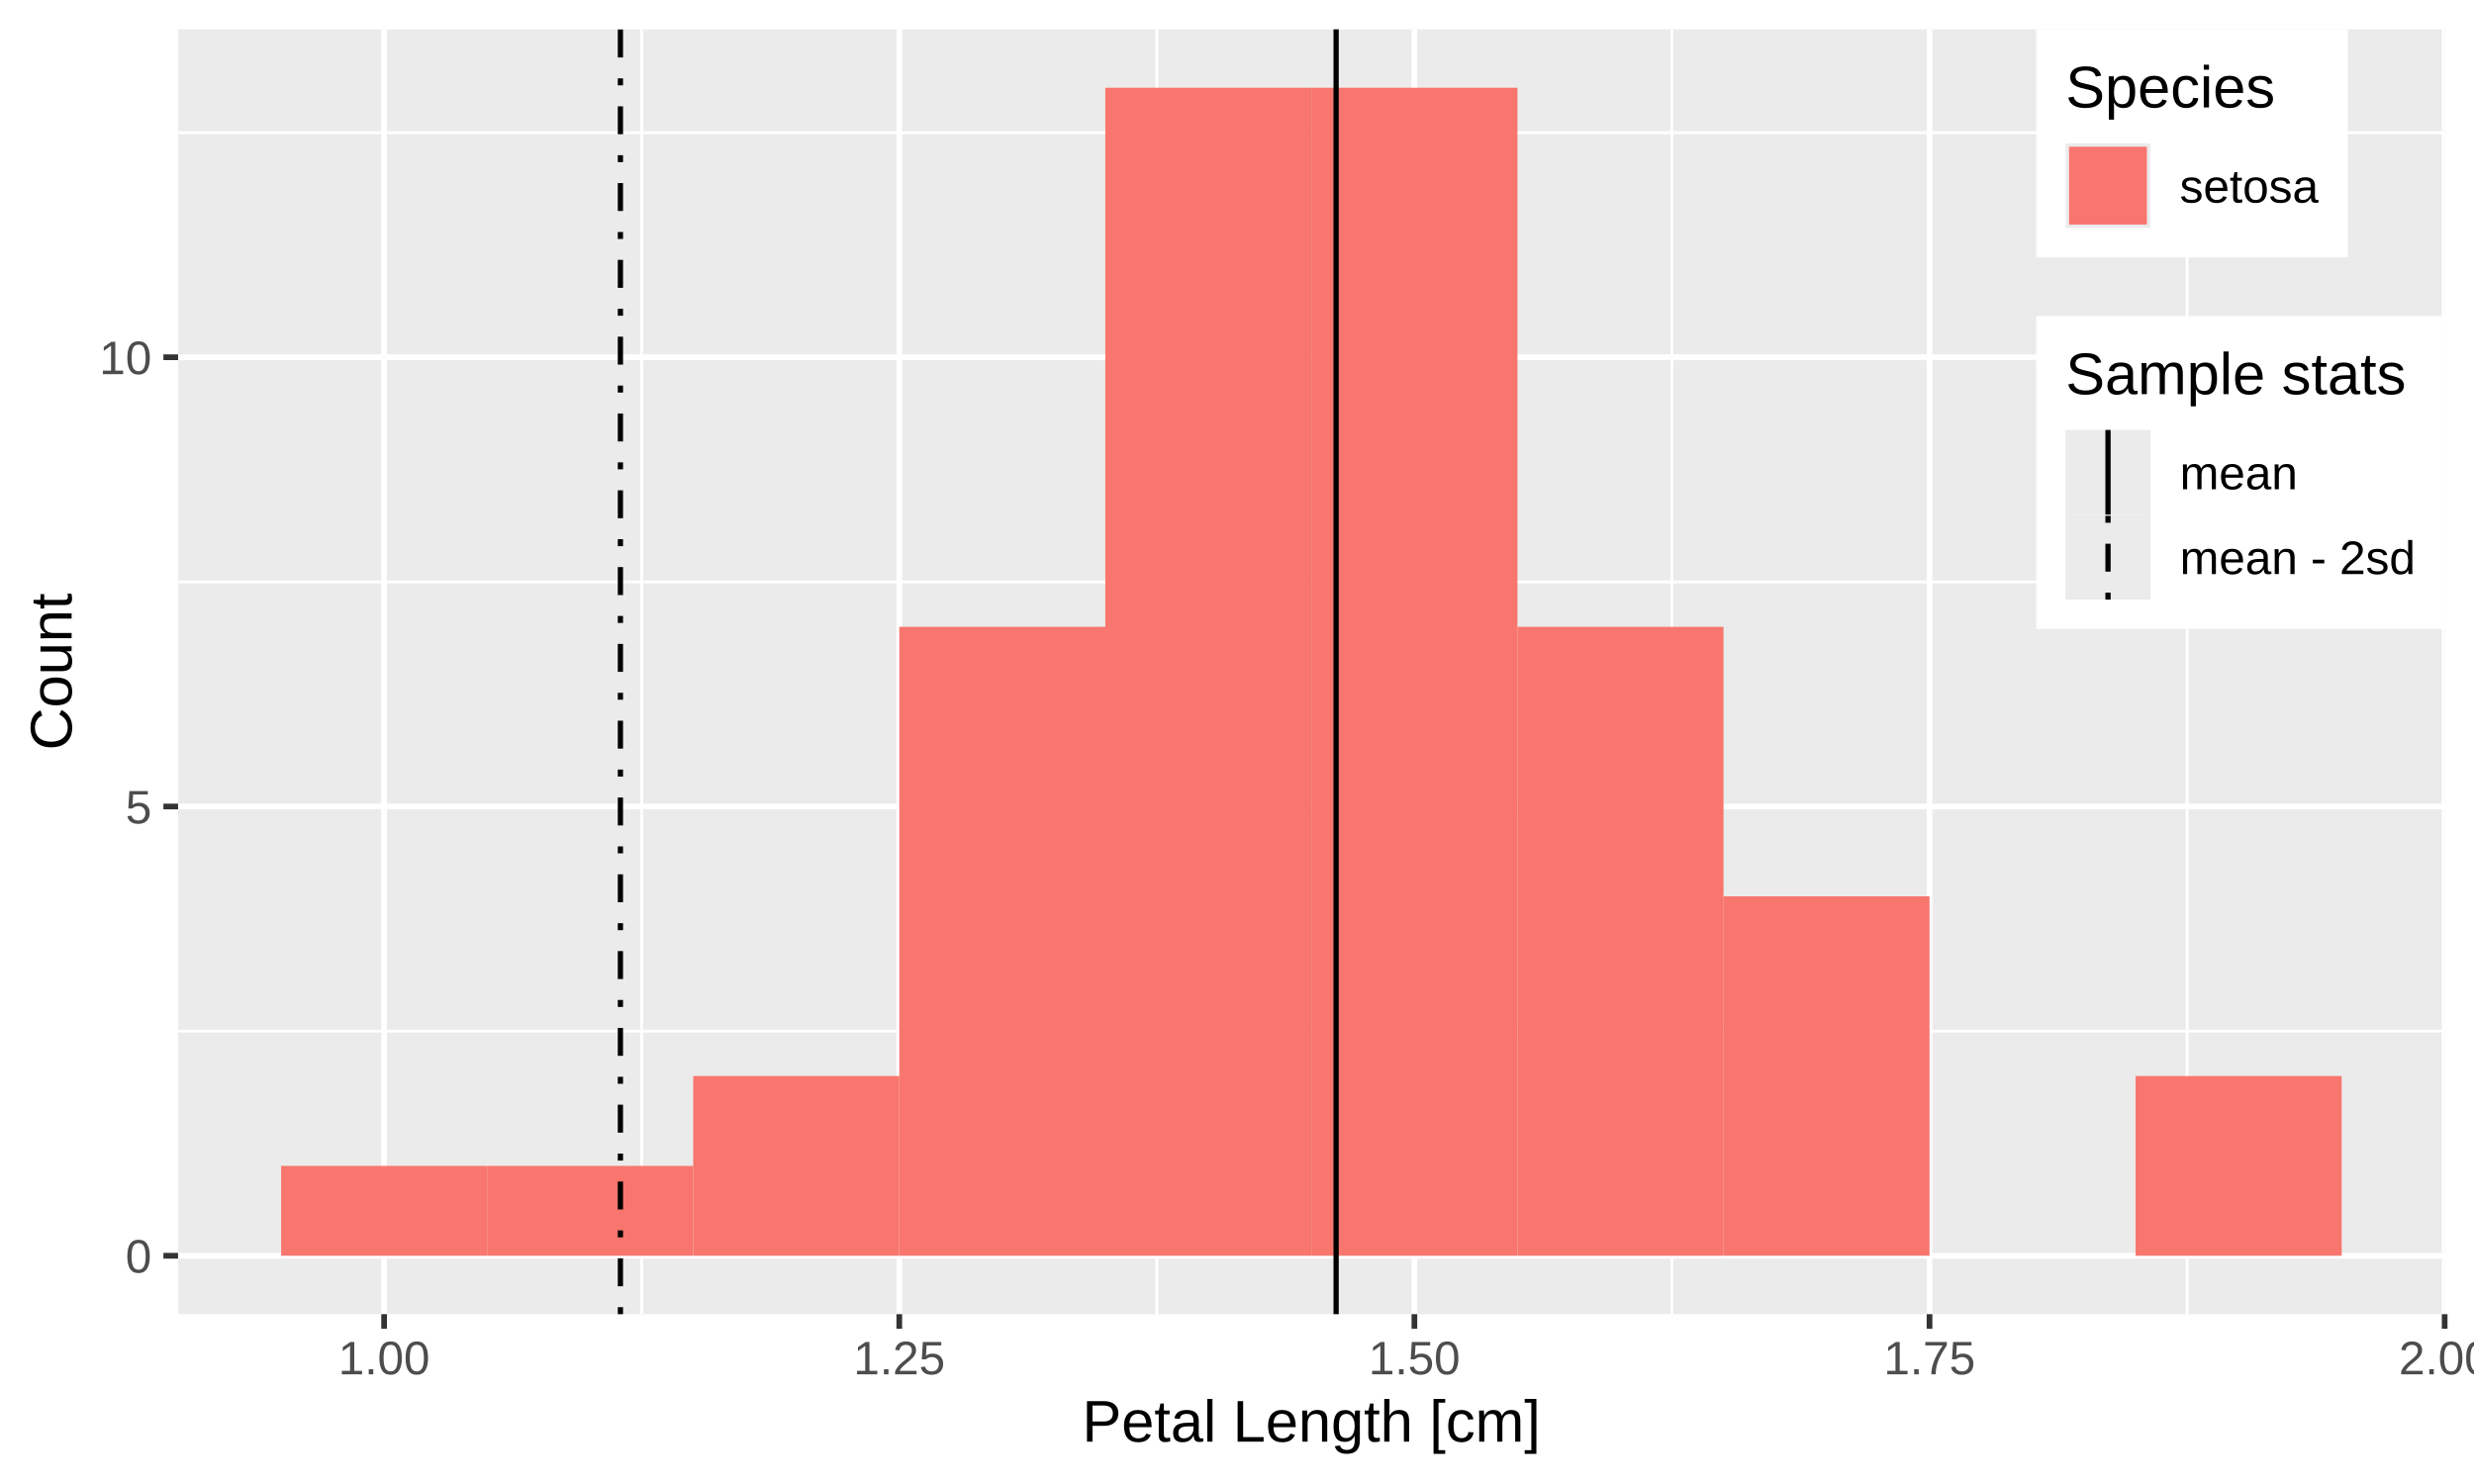
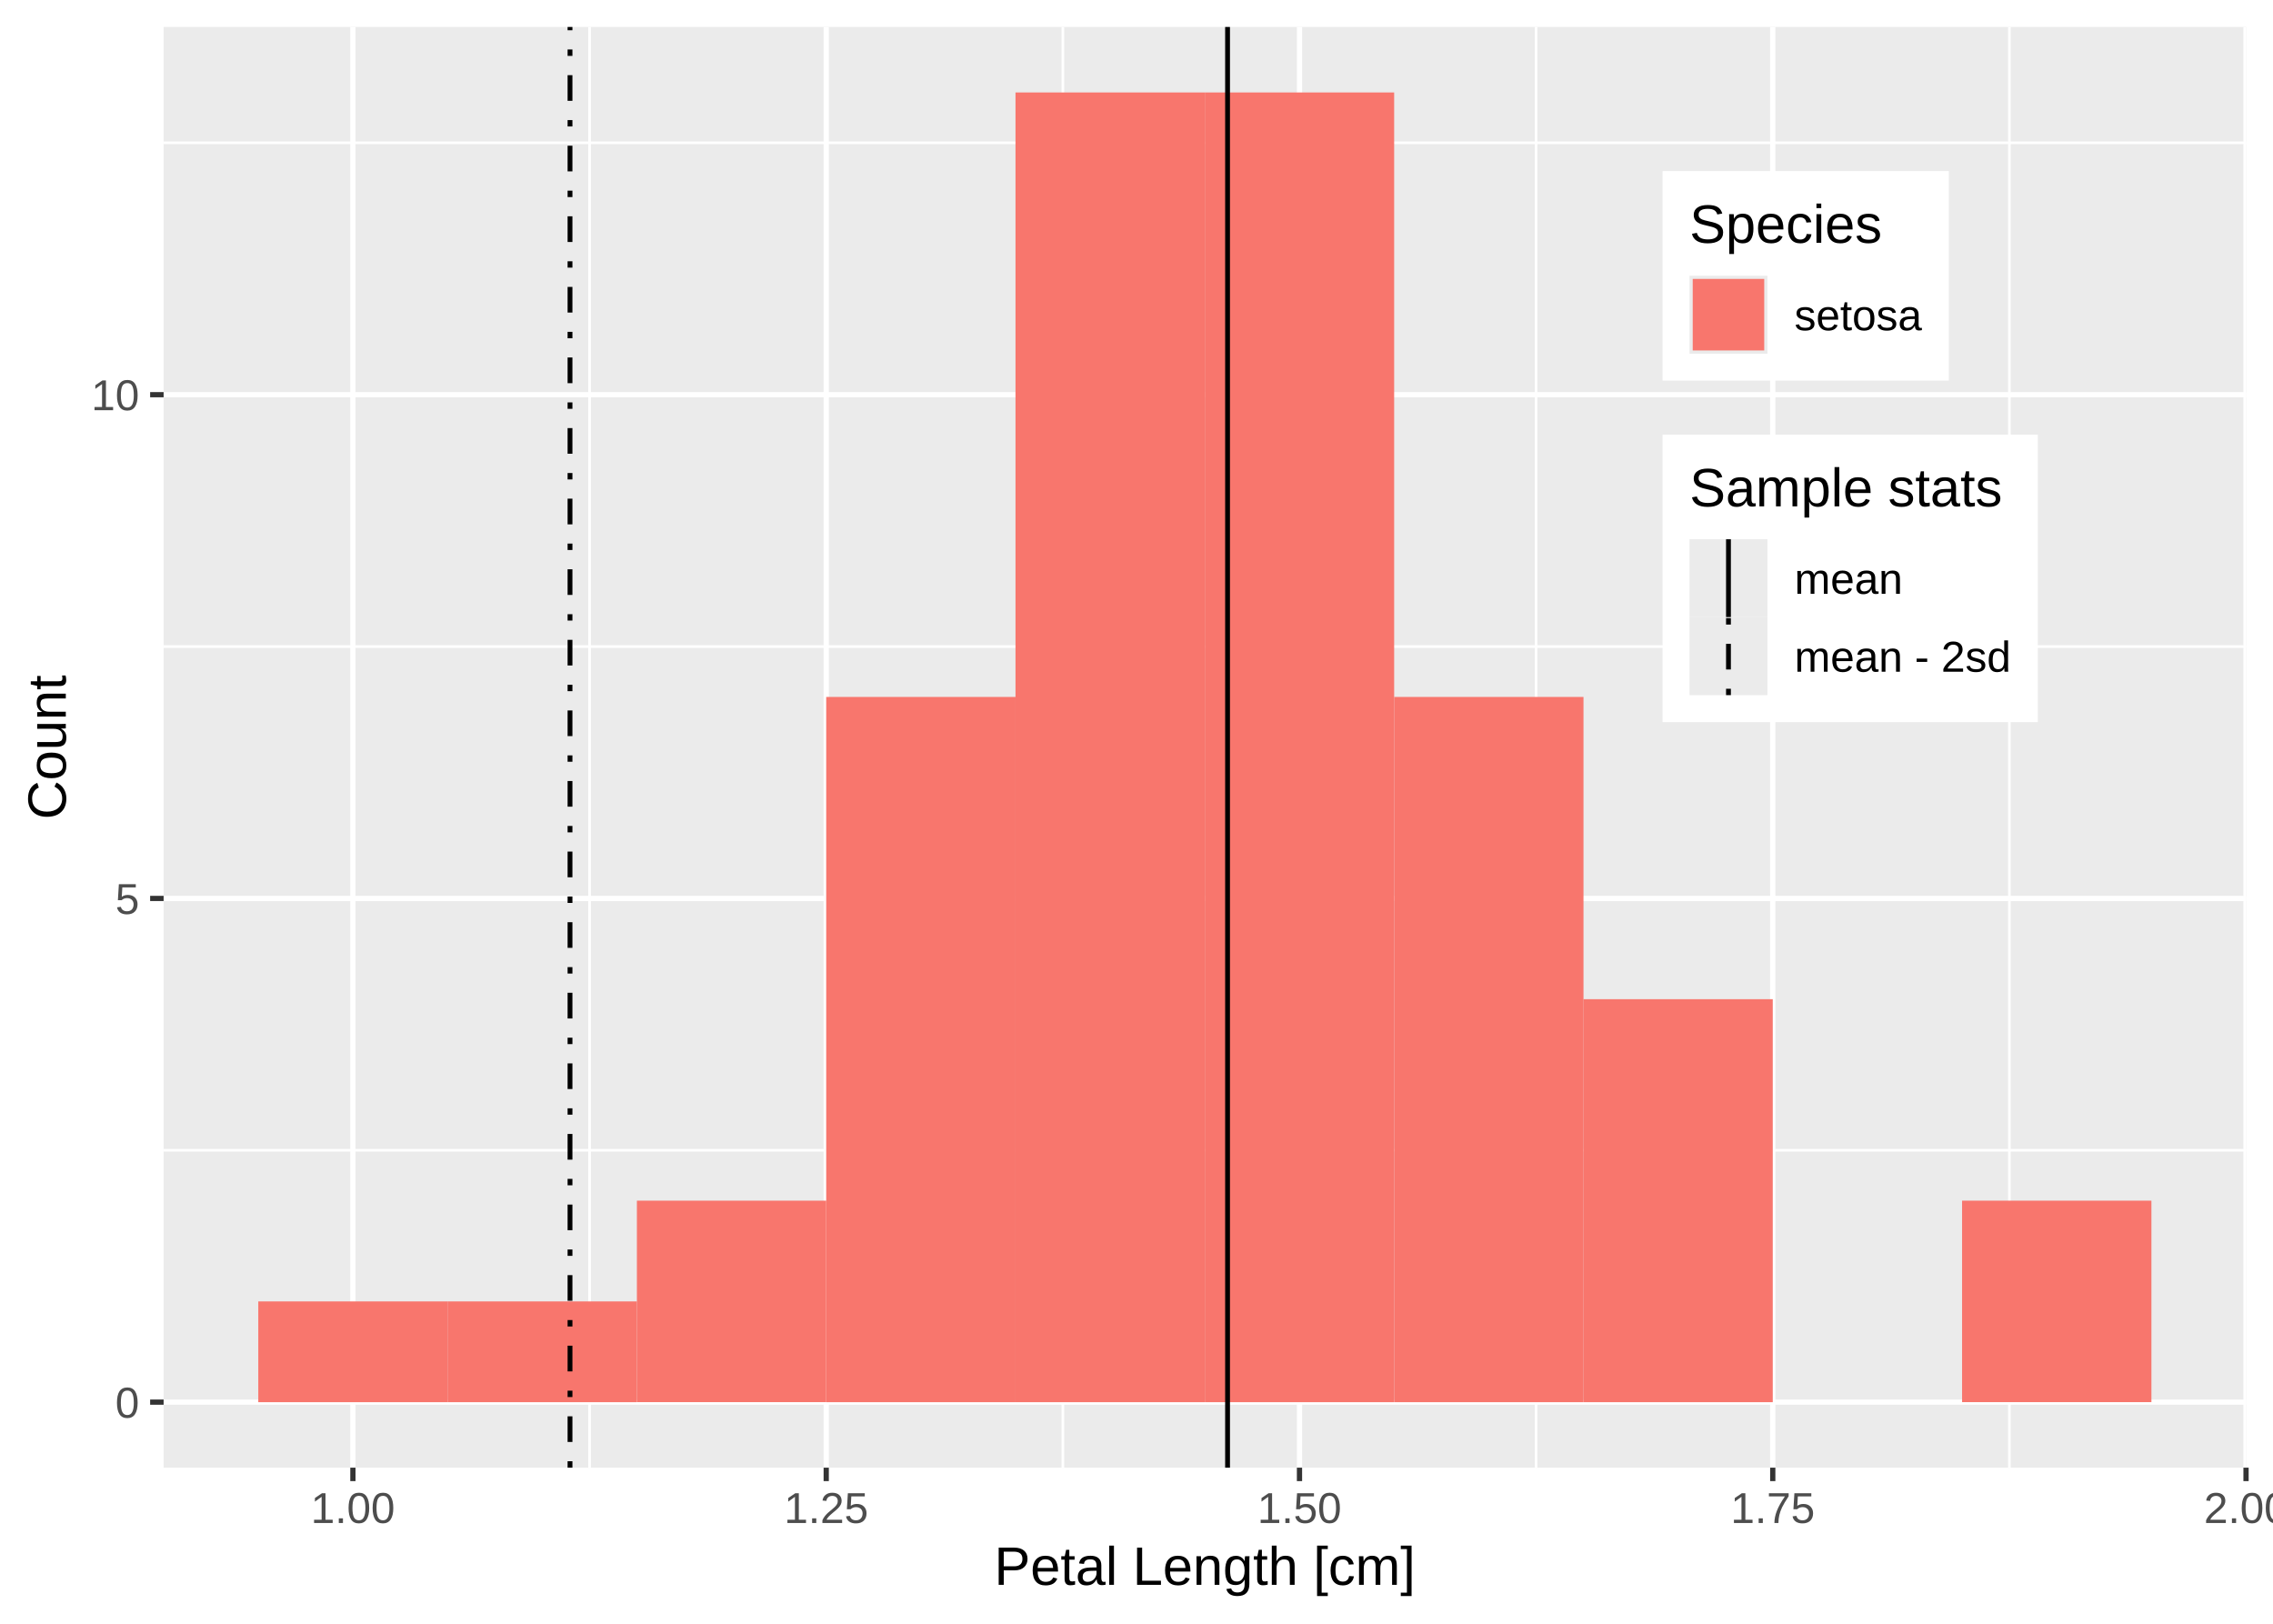
- <svg xmlns="http://www.w3.org/2000/svg" class="svglite" width="504.00pt" height="302.40pt" viewBox="0 0 504.00 302.40">
+ <svg xmlns="http://www.w3.org/2000/svg" class="svglite" width="504.00pt" height="360.01pt" viewBox="0 0 504.00 360.01">
  <defs>
    <style type="text/css">
    .svglite line, .svglite polyline, .svglite polygon, .svglite path, .svglite rect, .svglite circle {
      fill: none;
      stroke: #000000;
      stroke-linecap: round;
      stroke-linejoin: round;
      stroke-miterlimit: 10.00;
    }
    .svglite text {
      white-space: pre;
    }
  </style>
  </defs>
  <rect width="100%" height="100%" style="stroke: none; fill: #FFFFFF;" />
  <defs>
-     <clipPath id="cpMC4wMHw1MDQuMDB8MC4wMHwzMDIuNDA=">
-       <rect x="0.00" y="0.00" width="504.00" height="302.40" />
+     <clipPath id="cpMC4wMHw1MDQuMDB8MC4wMHwzNjAuMDE=">
+       <rect x="0.00" y="0.00" width="504.00" height="360.01" />
    </clipPath>
  </defs>
-   <g clip-path="url(#cpMC4wMHw1MDQuMDB8MC4wMHwzMDIuNDA=)">
-     <rect x="0.00" y="0.00" width="504.00" height="302.40" style="stroke-width: 1.16; stroke: #FFFFFF; fill: #FFFFFF;" />
+   <g clip-path="url(#cpMC4wMHw1MDQuMDB8MC4wMHwzNjAuMDE=)">
+     <rect x="0.00" y="0.00" width="504.00" height="360.01" style="stroke-width: 1.16; stroke: #FFFFFF; fill: #FFFFFF;" />
  </g>
  <defs>
-     <clipPath id="cpMzYuMjh8NDk4LjAyfDUuOTh8MjY3Ljc5">
-       <rect x="36.28" y="5.98" width="461.75" height="261.81" />
+     <clipPath id="cpMzYuMjh8NDk4LjAyfDUuOTh8MzI1LjM5">
+       <rect x="36.28" y="5.98" width="461.75" height="319.42" />
    </clipPath>
  </defs>
-   <g clip-path="url(#cpMzYuMjh8NDk4LjAyfDUuOTh8MjY3Ljc5)">
-     <rect x="36.28" y="5.98" width="461.75" height="261.81" style="stroke-width: 1.16; stroke: none; fill: #EBEBEB;" />
-     <polyline points="36.28,210.11 498.02,210.11 " style="stroke-width: 0.58; stroke: #FFFFFF; stroke-linecap: butt;" />
-     <polyline points="36.28,118.57 498.02,118.57 " style="stroke-width: 0.58; stroke: #FFFFFF; stroke-linecap: butt;" />
-     <polyline points="36.28,27.03 498.02,27.03 " style="stroke-width: 0.58; stroke: #FFFFFF; stroke-linecap: butt;" />
-     <polyline points="130.73,267.79 130.73,5.98 " style="stroke-width: 0.58; stroke: #FFFFFF; stroke-linecap: butt;" />
-     <polyline points="235.67,267.79 235.67,5.98 " style="stroke-width: 0.58; stroke: #FFFFFF; stroke-linecap: butt;" />
-     <polyline points="340.61,267.79 340.61,5.98 " style="stroke-width: 0.58; stroke: #FFFFFF; stroke-linecap: butt;" />
-     <polyline points="445.55,267.79 445.55,5.98 " style="stroke-width: 0.58; stroke: #FFFFFF; stroke-linecap: butt;" />
-     <polyline points="36.28,255.89 498.02,255.89 " style="stroke-width: 1.16; stroke: #FFFFFF; stroke-linecap: butt;" />
-     <polyline points="36.28,164.34 498.02,164.34 " style="stroke-width: 1.16; stroke: #FFFFFF; stroke-linecap: butt;" />
-     <polyline points="36.28,72.80 498.02,72.80 " style="stroke-width: 1.16; stroke: #FFFFFF; stroke-linecap: butt;" />
-     <polyline points="78.25,267.79 78.25,5.98 " style="stroke-width: 1.16; stroke: #FFFFFF; stroke-linecap: butt;" />
-     <polyline points="183.20,267.79 183.20,5.98 " style="stroke-width: 1.16; stroke: #FFFFFF; stroke-linecap: butt;" />
-     <polyline points="288.14,267.79 288.14,5.98 " style="stroke-width: 1.16; stroke: #FFFFFF; stroke-linecap: butt;" />
-     <polyline points="393.08,267.79 393.08,5.98 " style="stroke-width: 1.16; stroke: #FFFFFF; stroke-linecap: butt;" />
-     <polyline points="498.02,267.79 498.02,5.98 " style="stroke-width: 1.16; stroke: #FFFFFF; stroke-linecap: butt;" />
-     <rect x="57.27" y="237.58" width="41.98" height="18.31" style="stroke-width: 1.07; stroke: none; stroke-linecap: butt; stroke-linejoin: miter; fill: #F8766D;" />
-     <rect x="99.24" y="237.58" width="41.98" height="18.31" style="stroke-width: 1.07; stroke: none; stroke-linecap: butt; stroke-linejoin: miter; fill: #F8766D;" />
-     <rect x="141.22" y="219.27" width="41.98" height="36.62" style="stroke-width: 1.07; stroke: none; stroke-linecap: butt; stroke-linejoin: miter; fill: #F8766D;" />
-     <rect x="183.20" y="127.73" width="41.98" height="128.16" style="stroke-width: 1.07; stroke: none; stroke-linecap: butt; stroke-linejoin: miter; fill: #F8766D;" />
-     <rect x="225.17" y="17.88" width="41.98" height="238.01" style="stroke-width: 1.07; stroke: none; stroke-linecap: butt; stroke-linejoin: miter; fill: #F8766D;" />
-     <rect x="267.15" y="17.88" width="41.98" height="238.01" style="stroke-width: 1.07; stroke: none; stroke-linecap: butt; stroke-linejoin: miter; fill: #F8766D;" />
-     <rect x="309.13" y="127.73" width="41.98" height="128.16" style="stroke-width: 1.07; stroke: none; stroke-linecap: butt; stroke-linejoin: miter; fill: #F8766D;" />
-     <rect x="351.10" y="182.65" width="41.98" height="73.23" style="stroke-width: 1.07; stroke: none; stroke-linecap: butt; stroke-linejoin: miter; fill: #F8766D;" />
-     <rect x="393.08" y="255.89" width="41.98" height="0.00" style="stroke-width: 1.07; stroke: none; stroke-linecap: butt; stroke-linejoin: miter; fill: #F8766D;" />
-     <rect x="435.06" y="219.27" width="41.98" height="36.62" style="stroke-width: 1.07; stroke: none; stroke-linecap: butt; stroke-linejoin: miter; fill: #F8766D;" />
-     <line x1="272.19" y1="267.79" x2="272.19" y2="5.98" style="stroke-width: 1.07; stroke-linecap: butt;" />
-     <line x1="126.39" y1="267.79" x2="126.39" y2="5.98" style="stroke-width: 1.07; stroke-dasharray: 1.42,4.27,5.69,4.27; stroke-linecap: butt;" />
+   <g clip-path="url(#cpMzYuMjh8NDk4LjAyfDUuOTh8MzI1LjM5)">
+     <rect x="36.28" y="5.98" width="461.75" height="319.42" style="stroke-width: 1.16; stroke: none; fill: #EBEBEB;" />
+     <polyline points="36.28,255.03 498.02,255.03 " style="stroke-width: 0.58; stroke: #FFFFFF; stroke-linecap: butt;" />
+     <polyline points="36.28,143.35 498.02,143.35 " style="stroke-width: 0.58; stroke: #FFFFFF; stroke-linecap: butt;" />
+     <polyline points="36.28,31.66 498.02,31.66 " style="stroke-width: 0.58; stroke: #FFFFFF; stroke-linecap: butt;" />
+     <polyline points="130.73,325.39 130.73,5.98 " style="stroke-width: 0.58; stroke: #FFFFFF; stroke-linecap: butt;" />
+     <polyline points="235.67,325.39 235.67,5.98 " style="stroke-width: 0.58; stroke: #FFFFFF; stroke-linecap: butt;" />
+     <polyline points="340.61,325.39 340.61,5.98 " style="stroke-width: 0.58; stroke: #FFFFFF; stroke-linecap: butt;" />
+     <polyline points="445.55,325.39 445.55,5.98 " style="stroke-width: 0.58; stroke: #FFFFFF; stroke-linecap: butt;" />
+     <polyline points="36.28,310.87 498.02,310.87 " style="stroke-width: 1.16; stroke: #FFFFFF; stroke-linecap: butt;" />
+     <polyline points="36.28,199.19 498.02,199.19 " style="stroke-width: 1.16; stroke: #FFFFFF; stroke-linecap: butt;" />
+     <polyline points="36.28,87.51 498.02,87.51 " style="stroke-width: 1.16; stroke: #FFFFFF; stroke-linecap: butt;" />
+     <polyline points="78.25,325.39 78.25,5.98 " style="stroke-width: 1.16; stroke: #FFFFFF; stroke-linecap: butt;" />
+     <polyline points="183.20,325.39 183.20,5.98 " style="stroke-width: 1.16; stroke: #FFFFFF; stroke-linecap: butt;" />
+     <polyline points="288.14,325.39 288.14,5.98 " style="stroke-width: 1.16; stroke: #FFFFFF; stroke-linecap: butt;" />
+     <polyline points="393.08,325.39 393.08,5.98 " style="stroke-width: 1.16; stroke: #FFFFFF; stroke-linecap: butt;" />
+     <polyline points="498.02,325.39 498.02,5.98 " style="stroke-width: 1.16; stroke: #FFFFFF; stroke-linecap: butt;" />
+     <rect x="57.27" y="288.54" width="41.98" height="22.34" style="stroke-width: 1.07; stroke: none; stroke-linecap: butt; stroke-linejoin: miter; fill: #F8766D;" />
+     <rect x="99.24" y="288.54" width="41.98" height="22.34" style="stroke-width: 1.07; stroke: none; stroke-linecap: butt; stroke-linejoin: miter; fill: #F8766D;" />
+     <rect x="141.22" y="266.20" width="41.98" height="44.67" style="stroke-width: 1.07; stroke: none; stroke-linecap: butt; stroke-linejoin: miter; fill: #F8766D;" />
+     <rect x="183.20" y="154.52" width="41.98" height="156.36" style="stroke-width: 1.07; stroke: none; stroke-linecap: butt; stroke-linejoin: miter; fill: #F8766D;" />
+     <rect x="225.17" y="20.50" width="41.98" height="290.38" style="stroke-width: 1.07; stroke: none; stroke-linecap: butt; stroke-linejoin: miter; fill: #F8766D;" />
+     <rect x="267.15" y="20.50" width="41.98" height="290.38" style="stroke-width: 1.07; stroke: none; stroke-linecap: butt; stroke-linejoin: miter; fill: #F8766D;" />
+     <rect x="309.13" y="154.52" width="41.98" height="156.36" style="stroke-width: 1.07; stroke: none; stroke-linecap: butt; stroke-linejoin: miter; fill: #F8766D;" />
+     <rect x="351.10" y="221.53" width="41.98" height="89.35" style="stroke-width: 1.07; stroke: none; stroke-linecap: butt; stroke-linejoin: miter; fill: #F8766D;" />
+     <rect x="393.08" y="310.87" width="41.98" height="0.00" style="stroke-width: 1.07; stroke: none; stroke-linecap: butt; stroke-linejoin: miter; fill: #F8766D;" />
+     <rect x="435.06" y="266.20" width="41.98" height="44.67" style="stroke-width: 1.07; stroke: none; stroke-linecap: butt; stroke-linejoin: miter; fill: #F8766D;" />
+     <line x1="272.19" y1="325.39" x2="272.19" y2="5.98" style="stroke-width: 1.07; stroke-linecap: butt;" />
+     <line x1="126.39" y1="325.39" x2="126.39" y2="5.98" style="stroke-width: 1.07; stroke-dasharray: 1.42,4.27,5.69,4.27; stroke-linecap: butt;" />
  </g>
-   <g clip-path="url(#cpMC4wMHw1MDQuMDB8MC4wMHwzMDIuNDA=)">
-     <text x="30.90" y="259.33" text-anchor="end" style="font-size: 9.60px;fill: #4D4D4D; font-family: &quot;Arial&quot;;" textLength="5.34px" lengthAdjust="spacingAndGlyphs">0</text>
-     <text x="30.90" y="167.79" text-anchor="end" style="font-size: 9.60px;fill: #4D4D4D; font-family: &quot;Arial&quot;;" textLength="5.34px" lengthAdjust="spacingAndGlyphs">5</text>
-     <text x="30.90" y="76.24" text-anchor="end" style="font-size: 9.60px;fill: #4D4D4D; font-family: &quot;Arial&quot;;" textLength="10.67px" lengthAdjust="spacingAndGlyphs">10</text>
-     <polyline points="33.29,255.89 36.28,255.89 " style="stroke-width: 1.16; stroke: #333333; stroke-linecap: butt;" />
-     <polyline points="33.29,164.34 36.28,164.34 " style="stroke-width: 1.16; stroke: #333333; stroke-linecap: butt;" />
-     <polyline points="33.29,72.80 36.28,72.80 " style="stroke-width: 1.16; stroke: #333333; stroke-linecap: butt;" />
-     <polyline points="78.25,270.77 78.25,267.79 " style="stroke-width: 1.16; stroke: #333333; stroke-linecap: butt;" />
-     <polyline points="183.20,270.77 183.20,267.79 " style="stroke-width: 1.16; stroke: #333333; stroke-linecap: butt;" />
-     <polyline points="288.14,270.77 288.14,267.79 " style="stroke-width: 1.16; stroke: #333333; stroke-linecap: butt;" />
-     <polyline points="393.08,270.77 393.08,267.79 " style="stroke-width: 1.16; stroke: #333333; stroke-linecap: butt;" />
-     <polyline points="498.02,270.77 498.02,267.79 " style="stroke-width: 1.16; stroke: #333333; stroke-linecap: butt;" />
-     <text x="78.25" y="280.05" text-anchor="middle" style="font-size: 9.60px;fill: #4D4D4D; font-family: &quot;Arial&quot;;" textLength="18.67px" lengthAdjust="spacingAndGlyphs">1.00</text>
-     <text x="183.20" y="280.05" text-anchor="middle" style="font-size: 9.60px;fill: #4D4D4D; font-family: &quot;Arial&quot;;" textLength="18.67px" lengthAdjust="spacingAndGlyphs">1.25</text>
-     <text x="288.14" y="280.05" text-anchor="middle" style="font-size: 9.60px;fill: #4D4D4D; font-family: &quot;Arial&quot;;" textLength="18.67px" lengthAdjust="spacingAndGlyphs">1.50</text>
-     <text x="393.08" y="280.05" text-anchor="middle" style="font-size: 9.60px;fill: #4D4D4D; font-family: &quot;Arial&quot;;" textLength="18.67px" lengthAdjust="spacingAndGlyphs">1.75</text>
-     <text x="498.02" y="280.05" text-anchor="middle" style="font-size: 9.60px;fill: #4D4D4D; font-family: &quot;Arial&quot;;" textLength="18.67px" lengthAdjust="spacingAndGlyphs">2.00</text>
-     <text x="267.15" y="293.77" text-anchor="middle" style="font-size: 12.00px; font-family: &quot;Arial&quot;;" textLength="93.38px" lengthAdjust="spacingAndGlyphs">Petal Length [cm]</text>
-     <text transform="translate(14.59,136.88) rotate(-90)" text-anchor="middle" style="font-size: 12.00px; font-family: &quot;Arial&quot;;" textLength="32.03px" lengthAdjust="spacingAndGlyphs">Count</text>
-     <rect x="414.82" y="5.98" width="63.47" height="46.47" style="stroke-width: 1.16; stroke: none; fill: #FFFFFF;" />
-     <text x="420.80" y="21.89" style="font-size: 12.00px; font-family: &quot;Arial&quot;;" textLength="42.69px" lengthAdjust="spacingAndGlyphs">Species</text>
-     <rect x="420.80" y="29.19" width="17.28" height="17.28" style="stroke-width: 1.16; stroke: none; fill: #EBEBEB;" />
-     <rect x="421.51" y="29.90" width="15.86" height="15.86" style="stroke-width: 1.07; stroke: none; stroke-linecap: butt; stroke-linejoin: miter; fill: #F8766D;" />
-     <text x="444.06" y="41.28" style="font-size: 9.60px; font-family: &quot;Arial&quot;;" textLength="28.26px" lengthAdjust="spacingAndGlyphs">setosa</text>
-     <rect x="414.82" y="64.41" width="83.20" height="63.75" style="stroke-width: 1.16; stroke: none; fill: #FFFFFF;" />
-     <text x="420.80" y="80.32" style="font-size: 12.00px; font-family: &quot;Arial&quot;;" textLength="69.36px" lengthAdjust="spacingAndGlyphs">Sample stats</text>
-     <rect x="420.80" y="87.62" width="17.28" height="17.28" style="stroke-width: 1.16; stroke: none; fill: #EBEBEB;" />
-     <line x1="429.44" y1="104.90" x2="429.44" y2="87.62" style="stroke-width: 1.07; stroke-linecap: butt;" />
-     <rect x="420.80" y="104.90" width="17.28" height="17.28" style="stroke-width: 1.16; stroke: none; fill: #EBEBEB;" />
-     <line x1="429.44" y1="122.18" x2="429.44" y2="104.90" style="stroke-width: 1.07; stroke-dasharray: 1.42,4.27,5.69,4.27; stroke-linecap: butt;" />
-     <text x="444.06" y="99.70" style="font-size: 9.60px; font-family: &quot;Arial&quot;;" textLength="24.00px" lengthAdjust="spacingAndGlyphs">mean</text>
-     <text x="444.06" y="116.98" style="font-size: 9.60px; font-family: &quot;Arial&quot;;" textLength="47.99px" lengthAdjust="spacingAndGlyphs">mean - 2sd</text>
+   <g clip-path="url(#cpMC4wMHw1MDQuMDB8MC4wMHwzNjAuMDE=)">
+     <text x="30.90" y="314.32" text-anchor="end" style="font-size: 9.60px;fill: #4D4D4D; font-family: &quot;Arial&quot;;" textLength="5.34px" lengthAdjust="spacingAndGlyphs">0</text>
+     <text x="30.90" y="202.63" text-anchor="end" style="font-size: 9.60px;fill: #4D4D4D; font-family: &quot;Arial&quot;;" textLength="5.34px" lengthAdjust="spacingAndGlyphs">5</text>
+     <text x="30.90" y="90.95" text-anchor="end" style="font-size: 9.60px;fill: #4D4D4D; font-family: &quot;Arial&quot;;" textLength="10.67px" lengthAdjust="spacingAndGlyphs">10</text>
+     <polyline points="33.29,310.87 36.28,310.87 " style="stroke-width: 1.16; stroke: #333333; stroke-linecap: butt;" />
+     <polyline points="33.29,199.19 36.28,199.19 " style="stroke-width: 1.16; stroke: #333333; stroke-linecap: butt;" />
+     <polyline points="33.29,87.51 36.28,87.51 " style="stroke-width: 1.16; stroke: #333333; stroke-linecap: butt;" />
+     <polyline points="78.25,328.38 78.25,325.39 " style="stroke-width: 1.16; stroke: #333333; stroke-linecap: butt;" />
+     <polyline points="183.20,328.38 183.20,325.39 " style="stroke-width: 1.16; stroke: #333333; stroke-linecap: butt;" />
+     <polyline points="288.14,328.38 288.14,325.39 " style="stroke-width: 1.16; stroke: #333333; stroke-linecap: butt;" />
+     <polyline points="393.08,328.38 393.08,325.39 " style="stroke-width: 1.16; stroke: #333333; stroke-linecap: butt;" />
+     <polyline points="498.02,328.38 498.02,325.39 " style="stroke-width: 1.16; stroke: #333333; stroke-linecap: butt;" />
+     <text x="78.25" y="337.66" text-anchor="middle" style="font-size: 9.60px;fill: #4D4D4D; font-family: &quot;Arial&quot;;" textLength="18.67px" lengthAdjust="spacingAndGlyphs">1.00</text>
+     <text x="183.20" y="337.66" text-anchor="middle" style="font-size: 9.60px;fill: #4D4D4D; font-family: &quot;Arial&quot;;" textLength="18.67px" lengthAdjust="spacingAndGlyphs">1.25</text>
+     <text x="288.14" y="337.66" text-anchor="middle" style="font-size: 9.60px;fill: #4D4D4D; font-family: &quot;Arial&quot;;" textLength="18.67px" lengthAdjust="spacingAndGlyphs">1.50</text>
+     <text x="393.08" y="337.66" text-anchor="middle" style="font-size: 9.60px;fill: #4D4D4D; font-family: &quot;Arial&quot;;" textLength="18.67px" lengthAdjust="spacingAndGlyphs">1.75</text>
+     <text x="498.02" y="337.66" text-anchor="middle" style="font-size: 9.60px;fill: #4D4D4D; font-family: &quot;Arial&quot;;" textLength="18.67px" lengthAdjust="spacingAndGlyphs">2.00</text>
+     <text x="267.15" y="351.38" text-anchor="middle" style="font-size: 12.00px; font-family: &quot;Arial&quot;;" textLength="93.38px" lengthAdjust="spacingAndGlyphs">Petal Length [cm]</text>
+     <text transform="translate(14.59,165.69) rotate(-90)" text-anchor="middle" style="font-size: 12.00px; font-family: &quot;Arial&quot;;" textLength="32.03px" lengthAdjust="spacingAndGlyphs">Count</text>
+     <rect x="368.65" y="37.92" width="63.47" height="46.47" style="stroke-width: 1.16; stroke: none; fill: #FFFFFF;" />
+     <text x="374.62" y="53.83" style="font-size: 12.00px; font-family: &quot;Arial&quot;;" textLength="42.69px" lengthAdjust="spacingAndGlyphs">Species</text>
+     <rect x="374.62" y="61.14" width="17.28" height="17.28" style="stroke-width: 1.16; stroke: none; fill: #EBEBEB;" />
+     <rect x="375.33" y="61.84" width="15.86" height="15.86" style="stroke-width: 1.07; stroke: none; stroke-linecap: butt; stroke-linejoin: miter; fill: #F8766D;" />
+     <text x="397.88" y="73.22" style="font-size: 9.60px; font-family: &quot;Arial&quot;;" textLength="28.26px" lengthAdjust="spacingAndGlyphs">setosa</text>
+     <rect x="368.65" y="96.35" width="83.20" height="63.75" style="stroke-width: 1.16; stroke: none; fill: #FFFFFF;" />
+     <text x="374.62" y="112.26" style="font-size: 12.00px; font-family: &quot;Arial&quot;;" textLength="69.36px" lengthAdjust="spacingAndGlyphs">Sample stats</text>
+     <rect x="374.62" y="119.56" width="17.28" height="17.28" style="stroke-width: 1.16; stroke: none; fill: #EBEBEB;" />
+     <line x1="383.26" y1="136.84" x2="383.26" y2="119.56" style="stroke-width: 1.07; stroke-linecap: butt;" />
+     <rect x="374.62" y="136.84" width="17.28" height="17.28" style="stroke-width: 1.16; stroke: none; fill: #EBEBEB;" />
+     <line x1="383.26" y1="154.12" x2="383.26" y2="136.84" style="stroke-width: 1.07; stroke-dasharray: 1.42,4.27,5.69,4.27; stroke-linecap: butt;" />
+     <text x="397.88" y="131.65" style="font-size: 9.60px; font-family: &quot;Arial&quot;;" textLength="24.00px" lengthAdjust="spacingAndGlyphs">mean</text>
+     <text x="397.88" y="148.93" style="font-size: 9.60px; font-family: &quot;Arial&quot;;" textLength="47.99px" lengthAdjust="spacingAndGlyphs">mean - 2sd</text>
  </g>
</svg>
